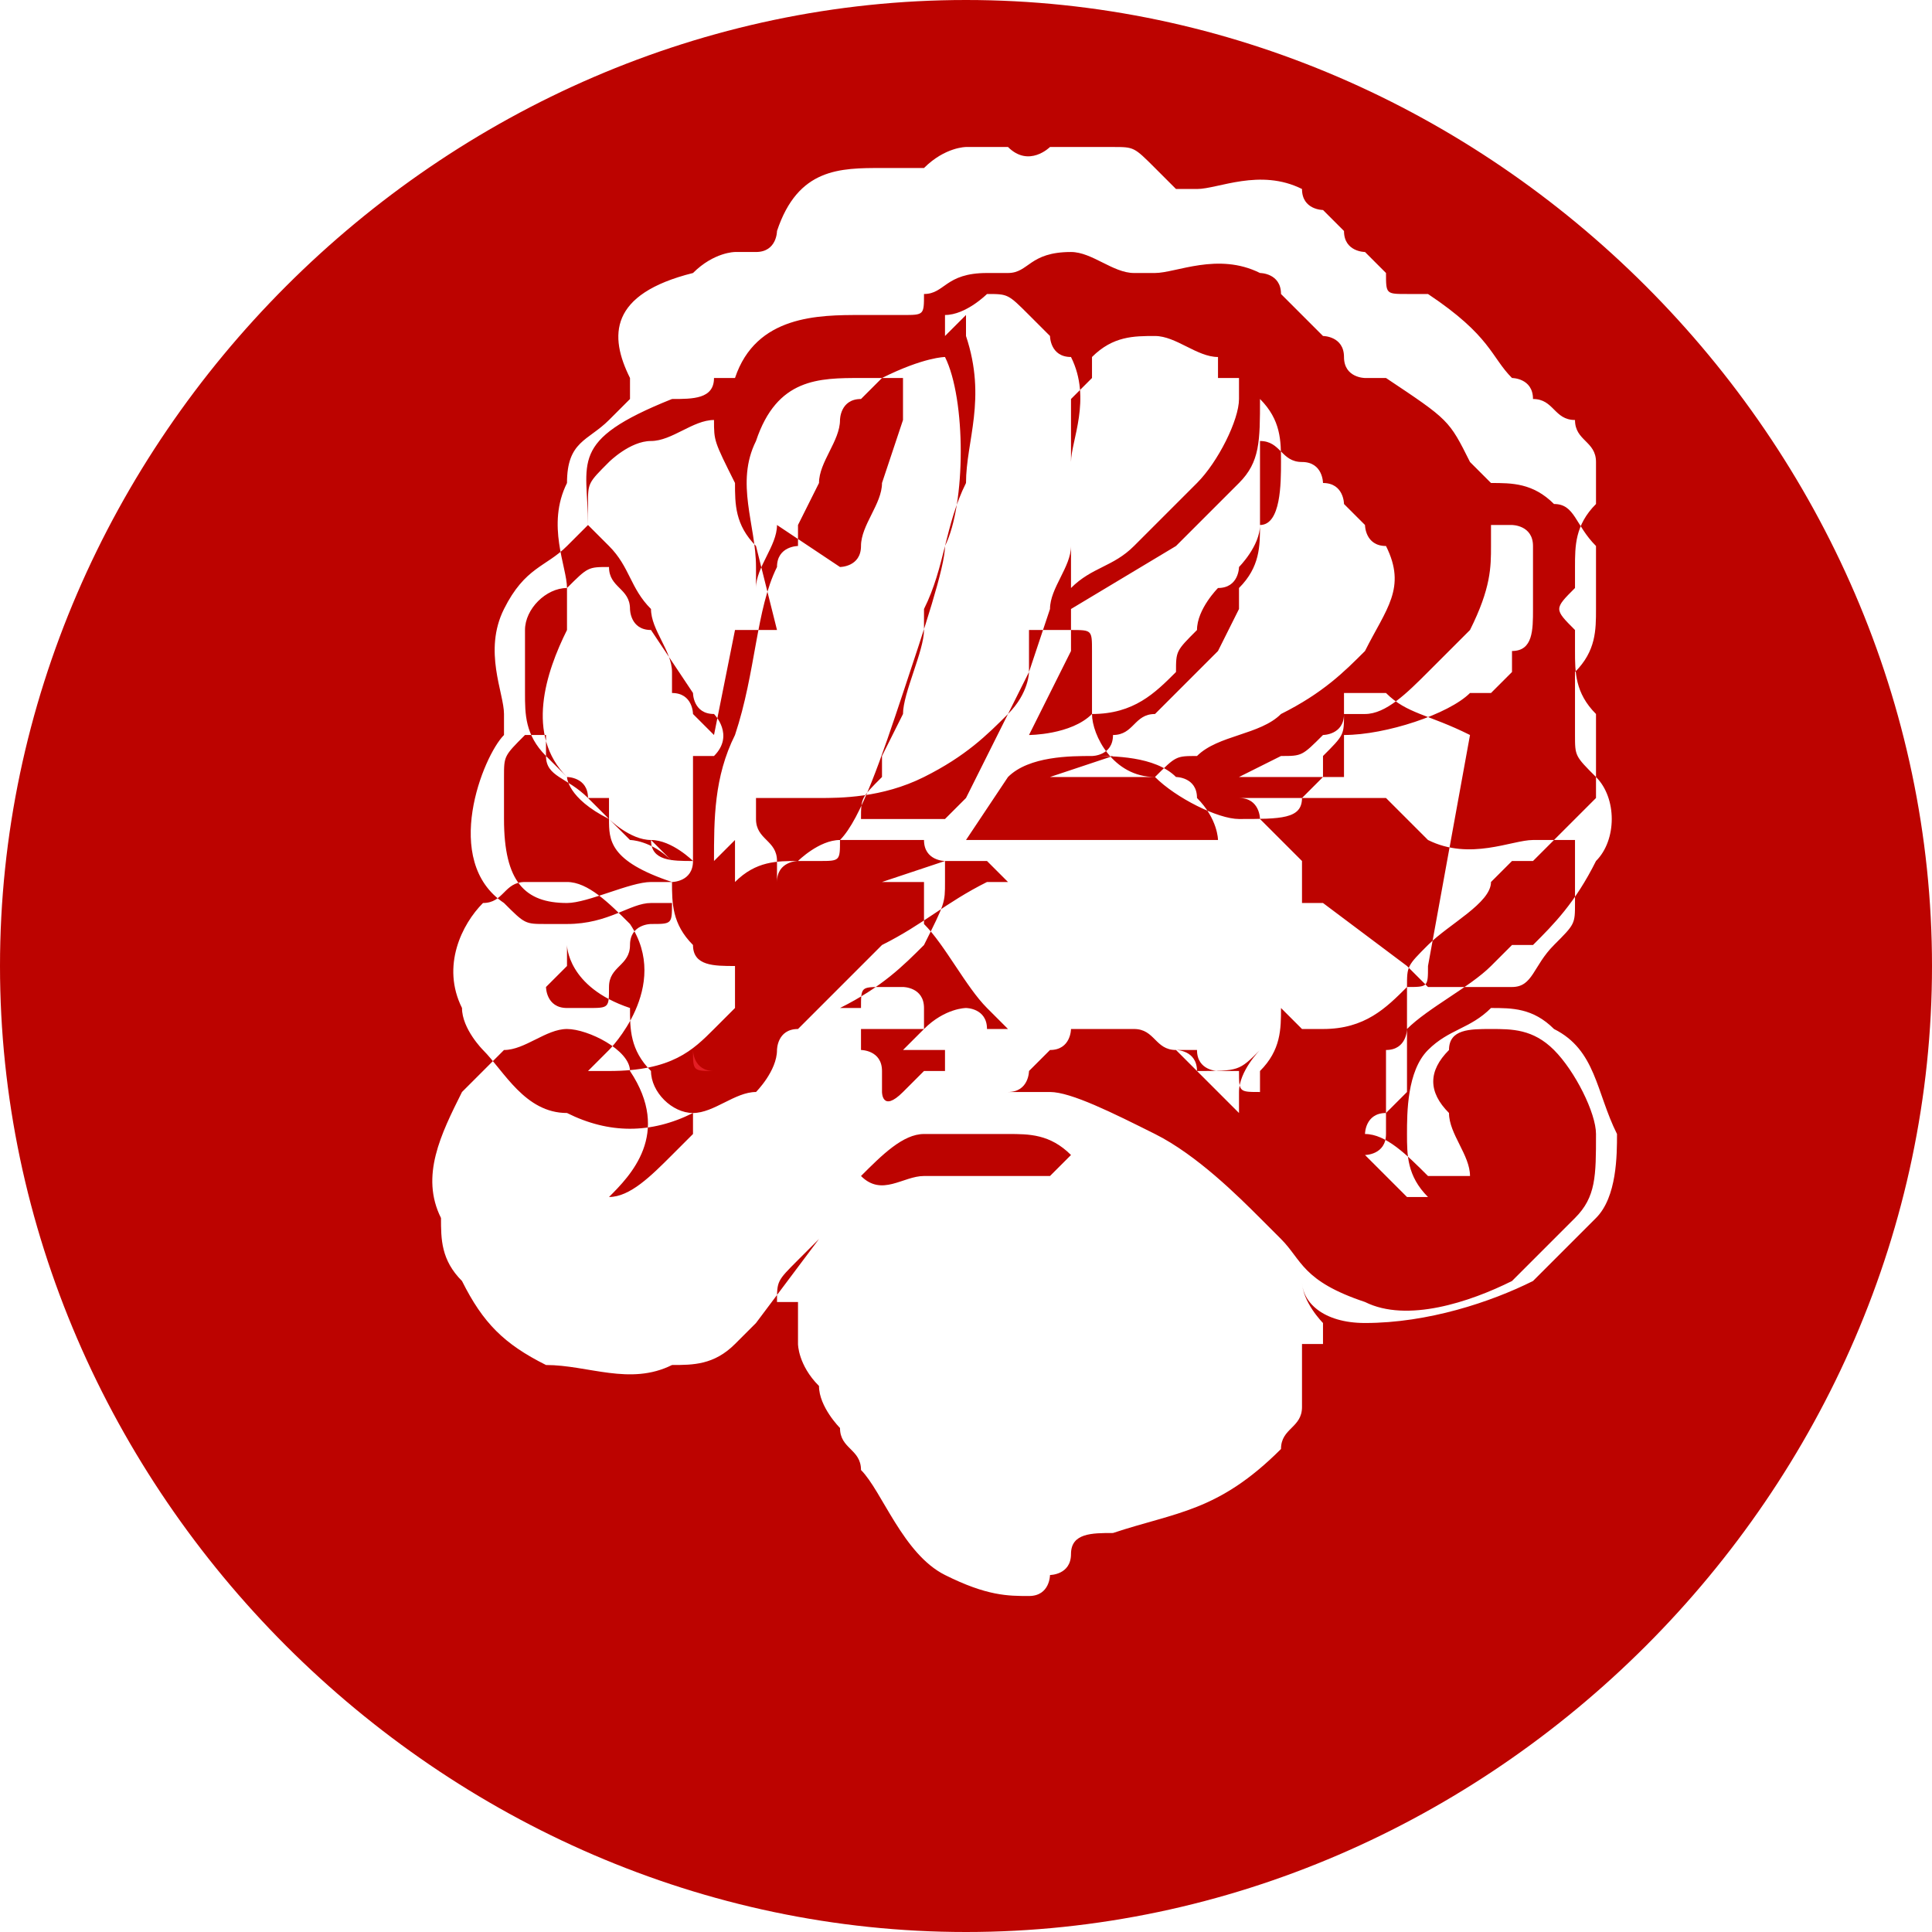
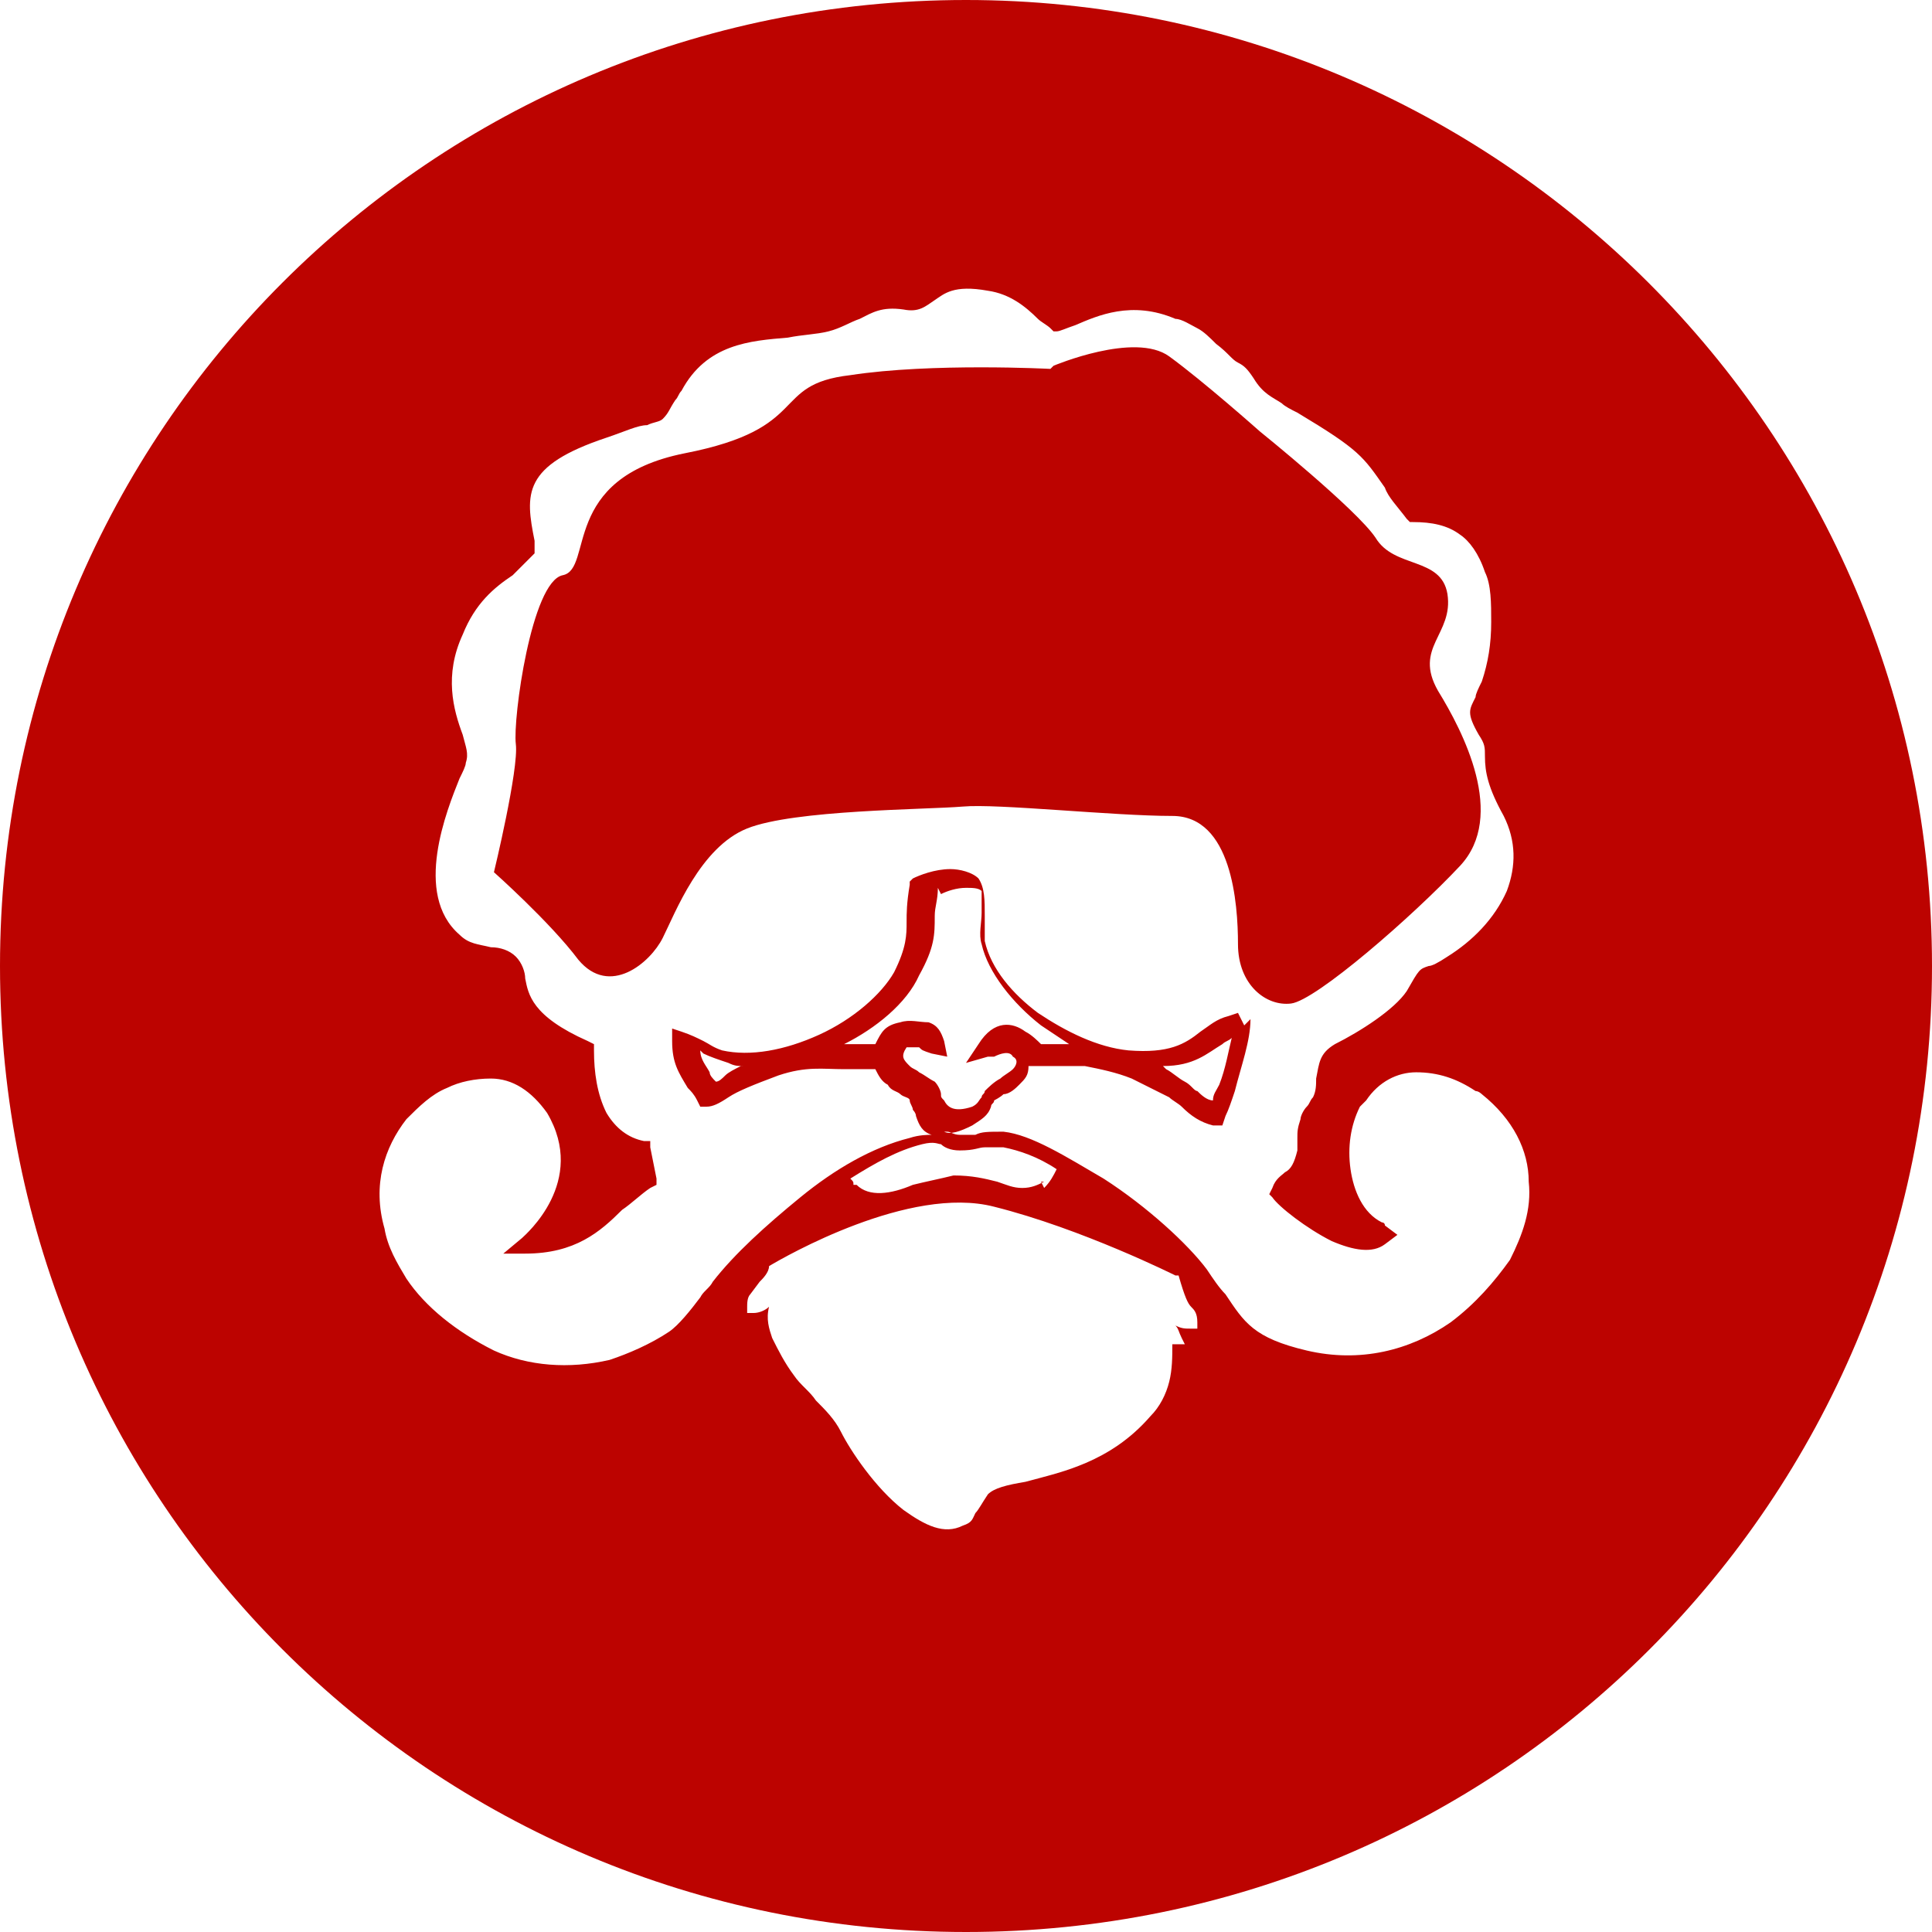
- <svg xmlns="http://www.w3.org/2000/svg" xml:space="preserve" width="0.834in" height="0.834in" version="1.1" style="shape-rendering:geometricPrecision; text-rendering:geometricPrecision; image-rendering:optimizeQuality; fill-rule:evenodd; clip-rule:evenodd" viewBox="0 0 92 92">
+ <svg xmlns="http://www.w3.org/2000/svg" xml:space="preserve" width="21.191mm" height="21.191mm" version="1.1" style="shape-rendering:geometricPrecision; text-rendering:geometricPrecision; image-rendering:optimizeQuality; fill-rule:evenodd; clip-rule:evenodd" viewBox="0 0 618 618">
  <defs>
    <style type="text/css">
   
    .fil0 {fill:#BC0300}
-     .fil1 {fill:#E31E24;fill-rule:nonzero}
   
  </style>
  </defs>
  <g id="Layer_x0020_1">
-     <path class="fil0" d="M46 0c25,0 46,21 46,46 0,25 -21,46 -46,46 -25,0 -46,-21 -46,-46 0,-25 21,-46 46,-46zm4 56c0,0 1,-1 1,-1 -1,-1 -2,-1 -3,-1 0,0 -1,0 -1,0l0 0c0,0 -1,0 -1,0 0,0 -1,0 -1,0l0 0c0,0 0,0 -1,0 -1,0 -2,1 -3,2 0,0 0,0 0,0 0,0 0,0 0,0 1,1 2,0 3,0 1,0 1,0 2,0 1,0 1,0 2,0 0,0 1,0 1,0 0,0 1,0 1,0zm6 -6l0 0 0 0c0,0 1,0 1,1 0,0 0,0 1,1 0,0 0,0 1,1 0,0 0,0 0,-1 0,-1 1,-2 1,-2 0,0 0,0 0,0 -1,1 -1,1 -3,1zm-11 -9c0,1 0,1 0,1 0,1 0,1 -1,3 -1,1 -2,2 -4,3l0 0c0,0 1,0 1,0 0,-1 0,-1 1,-1l0 0c0,0 1,0 1,0 0,0 1,0 1,1l0 1 -1 0c0,0 0,0 -1,0 0,0 0,0 0,0 0,0 0,0 -1,0l0 0c0,0 0,1 0,1 0,0 0,0 0,0 0,0 1,0 1,1 0,0 0,0 0,1 0,0 0,0 0,0 0,0 0,1 1,0 0,0 0,0 0,0 0,0 0,0 0,0l0 0c0,0 0,0 1,-1 0,0 0,0 1,0 0,0 0,0 0,-1 0,0 -1,0 -1,0l0 0c0,0 0,0 0,0l-1 0 1 -1c1,-1 2,-1 2,-1 0,0 1,0 1,1 0,0 1,0 1,0 0,0 -1,-1 -1,-1 -1,-1 -2,-3 -3,-4 0,0 0,-1 0,-1 0,0 0,-1 0,-1 0,0 0,0 -1,0 0,0 -1,0 -1,0zm-18 5c0,0 0,-1 0,-2l0 0 0 0c2,0 3,-1 4,-1 1,0 1,0 1,0l0 0 0 0c0,1 0,1 -1,1l0 0c0,0 -1,0 -1,1 0,1 -1,1 -1,2 0,1 0,1 -1,1l0 0 0 0 -1 0 0 0 0 0c-1,0 -1,-1 -1,-1zm4 -6c1,0 2,1 2,1l0 0 0 0c0,1 -1,1 -1,1 0,0 0,0 0,0 0,0 -1,0 -1,0 -1,0 -3,1 -4,1 -2,0 -3,-1 -3,-4 0,-1 0,-2 0,-2 0,-1 0,-1 1,-2l0 0 0 0c0,0 1,0 1,0 0,0 0,0 0,1 0,1 1,1 2,2 1,1 1,1 2,2 0,0 1,0 2,1zm2 -4l0 0 0 5 0 0 0 0c-1,0 -2,0 -2,-1 -1,0 -2,-1 -2,-1l0 0 0 0 0 0 0 0c-2,-1 -2,-2 -2,-2 0,0 0,0 0,0 0,0 0,0 -1,-1l0 0c0,0 0,0 0,0 -1,-1 -1,-2 -1,-3 0,-1 0,-2 0,-3 0,-1 1,-2 2,-2 1,-1 1,-1 2,-1l0 0 0 0c0,1 1,1 1,2 0,0 0,1 1,1l0 0 2 3c0,0 0,1 1,1l0 0 0 0c0,0 0,0 0,0 0,0 1,1 0,2zm2 -6l-1 5 0 0 0 0c0,0 -1,-1 -1,-1 0,0 0,-1 -1,-1l0 0 0 -1 0 0 0 0c0,-1 -1,-2 -1,-3 -1,-1 -1,-2 -2,-3l0 0 0 0 0 0 0 0 0 0 -1 -1 0 0 0 0c0,0 0,0 0,0 0,0 0,0 0,0 0,0 0,0 0,-1 0,-1 0,-1 1,-2 0,0 1,-1 2,-1 1,0 2,-1 3,-1l0 0 0 0c0,1 0,1 1,3l0 0c0,1 0,2 1,3l0 0 1 4 0 0 0 0zm2 -5c0,1 -1,2 -1,3l0 0 0 0 0 0 0 0c0,0 0,0 0,0 0,0 0,0 0,0 0,0 0,0 0,0 0,0 0,-1 0,-1 0,-2 -1,-4 0,-6 1,-3 3,-3 5,-3 0,0 0,0 1,0l1 0 0 0 0 0c0,0 0,1 0,1 0,0 0,0 0,1l-1 3c0,1 -1,2 -1,3 0,1 -1,1 -1,1l0 0 0 0zm-2 15l-1 1 0 0 0 0c0,-2 0,-4 1,-6 1,-3 1,-6 2,-8 0,0 0,0 0,0 0,0 0,0 0,0 0,-1 1,-1 1,-1 0,0 0,-1 0,-1l1 -2c0,0 0,0 0,0 0,0 0,0 0,0 0,-1 1,-2 1,-3l0 0 0 0 0 0 0 0 0 0c0,0 0,-1 1,-1 0,0 0,0 1,-1 2,-1 3,-1 3,-1 1,2 1,7 0,9l0 0c0,1 -1,4 -2,7 -1,3 -2,6 -3,7l0 0c0,0 0,0 0,0 0,1 0,1 -1,1 0,0 -1,0 -1,0 -1,0 -2,0 -3,1zm10 -24c0,0 0,-1 0,-1l0 0 0 0c1,0 2,-1 2,-1 1,0 1,0 2,1l0 0 0 0c0,0 1,1 1,1 0,0 0,1 1,1 1,2 0,4 0,5 0,0 0,1 0,1 0,1 0,2 0,3 0,1 -1,2 -1,3l-1 3c-1,2 -2,4 -3,6 0,0 -1,1 -1,1l0 0 0 0c-1,0 -1,0 -2,0l0 0c-1,0 -1,0 -1,0l0 0c0,0 0,0 -1,0l0 0 0 0c0,-1 0,-1 1,-2 0,0 0,0 0,-1l0 0 1 -2 0 0c0,-1 1,-3 1,-4l0 -1 0 0c1,-2 1,-4 2,-6 0,-2 1,-4 0,-7 0,0 0,-1 0,-1zm7 2c0,0 0,-1 0,-1l0 0 0 0c1,-1 2,-1 3,-1 1,0 2,1 3,1l0 0 0 0 0 1c0,0 0,0 1,0l0 0c0,0 0,1 0,1 0,1 -1,3 -2,4 -1,1 -2,2 -3,3l0 0c-1,1 -2,1 -3,2l0 0 0 0c0,-1 0,-2 0,-3 0,-1 0,-1 0,-2 0,-3 0,-3 0,-4zm0 16c-1,1 -3,1 -3,1l0 0 0 0c0,0 0,0 0,0 0,0 0,0 0,0l2 -4c0,0 0,0 0,-1l0 0c0,0 0,0 0,-1l0 0c0,0 0,0 0,0 0,0 0,0 0,0l0 0 0 0 5 -3c1,-1 2,-2 3,-3 1,-1 1,-2 1,-4l0 0 0 0c1,1 1,2 1,3 0,1 0,3 -1,3 0,0 0,0 0,0l0 0 0 0 0 0c0,1 -1,2 -1,2 0,0 0,1 -1,1 0,0 -1,1 -1,2l0 0c-1,1 -1,1 -1,2 0,0 0,0 0,0l0 0c0,0 0,0 0,0l0 0c-1,1 -2,2 -4,2zm-3 6c-1,0 -2,0 -3,0l0 0 0 0 2 -3 0 0c1,-1 3,-1 4,-1 0,0 0,0 0,0 1,0 3,0 4,1 0,0 0,0 0,0l0 0c0,0 1,0 1,1l0 0c1,1 1,2 1,2l0 0 0 0c0,0 -1,0 -1,0 -1,0 -1,0 -2,0 -1,0 -1,0 -1,0 0,0 -1,0 -1,0 -1,0 -2,0 -3,0zm4 -4c-1,0 -2,0 -2,0l0 0 0 0c0,0 0,0 1,0 0,0 0,0 0,0 0,0 1,0 1,-1 1,0 1,-1 2,-1l3 -3 0 0 0 0c0,0 0,0 0,0l0 0c0,0 0,0 0,0l0 0c0,0 0,0 0,0l0 0 0 0 0 0 0 0 1 -2 0 0c0,0 0,0 0,-1l0 0c0,0 0,0 0,0l0 0c1,-1 1,-2 1,-3 0,-1 0,-2 0,-4l0 0 0 0c1,0 1,1 2,1 1,0 1,1 1,1l0 0c1,0 1,1 1,1 0,0 1,1 1,1 0,0 0,1 1,1 1,2 0,3 -1,5 -1,1 -2,2 -4,3 -1,1 -3,1 -4,2 -1,0 -1,0 -2,1 -1,0 -1,0 -2,0 -1,0 -2,0 -3,0zm11 1c-2,0 -5,0 -6,0l0 0 1 0 2 -1 0 0c1,0 1,0 2,-1l0 0c0,0 1,0 1,-1 0,0 0,0 1,0 1,0 2,-1 3,-2 1,-1 1,-1 2,-2 1,-2 1,-3 1,-4 0,0 0,-1 0,-1l0 0 0 0c0,0 1,0 1,0 0,0 1,0 1,1 0,1 0,1 0,1 0,0 0,0 0,0 0,0 0,0 0,0 0,0 0,0 0,0l0 0 0 0c0,0 0,1 0,2 0,1 0,2 -1,2 0,1 0,1 0,1l0 0c-1,1 -1,1 -1,1 0,0 0,0 -1,0 -1,1 -4,2 -6,2zm-1 6l-1 0 0 0 0 0c0,0 0,0 0,-1l0 0c0,0 0,-1 0,-1l0 0c0,0 0,0 0,0 0,0 0,0 0,0 0,0 0,0 0,0l0 0c0,0 0,0 0,0l0 0 -1 -1 0 0c0,0 -1,-1 -1,-1 0,0 0,-1 -1,-1l0 0 0 0c1,0 1,0 2,0 1,0 1,0 2,0 1,0 1,0 2,0 1,0 1,0 1,0l0 0 0 0c0,0 0,0 1,1 0,0 0,0 1,1 2,1 4,0 5,0 1,0 1,0 2,0 0,0 0,0 0,1 0,0 0,1 0,2 0,1 0,1 -1,2 -1,1 -1,2 -2,2 -1,0 -1,0 -2,0 -1,0 -1,0 -2,0l0 0 0 0 0 0 0 0 0 0 0 0 0 0 0 0 0 0c0,0 0,0 0,0l0 0 0 0c0,0 0,0 0,0 0,0 0,0 0,0 0,0 0,0 0,0 -1,-1 -1,-1 -1,-1l0 0 0 0zm5 3l0 0 0 0 0 0c0,1 0,1 -1,1l0 0 0 0 0 0c-1,1 -2,2 -4,2 0,0 -1,0 -1,0 0,0 0,0 -1,-1 0,0 0,0 0,0l0 0c0,1 0,2 -1,3 0,0 0,1 0,1l0 0 0 0c-1,0 -1,0 -1,-1 0,0 0,0 -1,0 0,0 -1,0 -1,-1l0 0c0,0 -1,0 -1,0l0 0c-1,0 -1,-1 -2,-1 -1,0 -2,0 -3,0l0 0 0 0c0,0 0,1 -1,1 0,0 0,0 -1,1 0,0 0,0 0,0l0 0c0,0 0,0 0,0 0,0 0,1 -1,1 -1,0 -1,0 -1,0l0 0 0 0c0,0 0,0 1,0 0,0 1,0 1,0l0 0c0,0 1,0 1,0 1,0 3,1 5,2 2,1 4,3 5,4 0,0 1,1 1,1 1,1 1,2 4,3 2,1 5,0 7,-1 1,-1 2,-2 3,-3 1,-1 1,-2 1,-4 0,-1 -1,-3 -2,-4 0,0 0,0 0,0 -1,-1 -2,-1 -3,-1 -1,0 -2,0 -2,1 0,0 0,0 0,0 0,0 0,0 0,0 -1,1 -1,2 0,3 0,1 1,2 1,3l0 0c0,0 0,0 0,0l1 0 -1 0c-1,0 -2,0 -2,0 -1,-1 -2,-2 -3,-2l0 0 0 0c0,0 0,-1 1,-1 0,0 0,0 1,-1 0,0 0,0 0,-1 0,0 0,0 0,-1l0 0c0,0 0,0 0,-1l0 0c0,0 0,0 0,-1l0 0c0,0 0,-1 0,-1 0,-1 0,-1 1,-2l0 0c1,-1 3,-2 3,-3 1,-1 1,-1 1,-1 0,0 0,0 1,0 1,-1 2,-2 3,-3 0,-1 0,-2 0,-4 -1,-1 -1,-2 -1,-3 0,0 0,-1 0,-1 -1,-1 -1,-1 0,-2 0,0 0,0 0,-1 0,-1 0,-2 1,-3 0,-1 0,-2 0,-2l0 0c0,-1 -1,-1 -1,-2 -1,0 -1,-1 -2,-1l0 0 0 0c0,-1 -1,-1 -1,-1 -1,-1 -1,-2 -4,-4 0,0 -1,0 -1,0 -1,0 -1,0 -1,-1 0,0 -1,-1 -1,-1l0 0c0,0 -1,0 -1,-1l0 0c0,0 -1,-1 -1,-1 0,0 -1,0 -1,-1 -2,-1 -4,0 -5,0 0,0 -1,0 -1,0l0 0 0 0c0,0 0,0 -1,-1 -1,-1 -1,-1 -2,-1 -2,0 -2,0 -3,0l0 0c0,0 -1,1 -2,0 -1,0 -2,0 -2,0 0,0 -1,0 -2,1 -1,0 -1,0 -2,0 -2,0 -4,0 -5,3l0 0c0,0 0,0 0,0l0 0c0,0 0,1 -1,1l0 0c0,0 0,0 -1,0 0,0 -1,0 -2,1 -4,1 -4,3 -3,5l0 0 0 1 0 0 0 0c0,0 -1,1 -1,1 -1,1 -2,1 -2,3 -1,2 0,4 0,5l0 0c0,1 0,1 0,1 0,0 0,0 0,1 -1,2 -2,5 0,7 0,0 1,0 1,1l0 0c0,0 1,0 1,0l0 0 0 0c0,0 0,1 0,1 0,1 0,2 3,3l0 0 0 0c0,1 0,2 1,3 0,1 1,1 2,1l0 0 0 0 0 2 0 0 0 0c0,0 -1,1 -1,1 -1,1 -2,2 -5,2l-1 0 1 -1 0 0 0 0c0,0 3,-3 1,-6 -1,-1 -2,-2 -3,-2 -1,0 -1,0 -2,0l0 0c-1,0 -1,1 -2,1l0 0c-1,1 -2,3 -1,5 0,1 1,2 1,2 1,1 2,3 4,3 2,1 4,1 6,0 1,0 2,-1 3,-1 0,0 1,-1 1,-2l0 0c0,0 0,-1 1,-1l0 0c1,-1 3,-3 4,-4 2,-1 3,-2 5,-3 1,0 1,0 1,0 0,0 -1,-1 -1,-1 0,0 0,0 0,0 0,0 0,0 0,0 0,0 0,0 -1,0 0,0 0,0 -1,0 0,0 -1,0 -1,-1l0 0c-1,0 -1,0 -1,0 -1,0 -2,0 -3,0 -1,0 -2,1 -2,1 0,0 -1,0 -1,1l0 0 0 0c0,0 0,0 0,-1 0,-1 -1,-1 -1,-2l0 -1 1 0c0,0 1,0 1,0 0,0 1,0 1,0 1,0 3,0 5,-1 2,-1 3,-2 4,-3 1,-1 1,-2 1,-2 0,0 0,-1 0,-2l0 0 0 0c0,0 1,0 2,0 1,0 1,0 1,1 0,0 0,1 0,2 0,0 0,1 0,1 0,1 1,3 3,3 1,1 3,2 4,2 2,0 3,0 3,-1 0,0 1,-1 1,-1l0 0c0,0 0,-1 0,-1 1,-1 1,-1 1,-2l0 0 0 -1 0 0 0 0c0,0 0,0 1,0 0,0 0,0 1,0 1,1 2,1 4,2zm-32 17c0,0 0,0 0,0 0,0 -1,1 -1,1 -1,1 -2,1 -3,1 -2,1 -4,0 -6,0 -2,-1 -3,-2 -4,-4 -1,-1 -1,-2 -1,-3 -1,-2 0,-4 1,-6l0 0c1,-1 1,-1 2,-2l0 0c1,0 2,-1 3,-1 1,0 3,1 3,2 2,3 0,5 -1,6 1,0 2,-1 3,-2 0,0 1,-1 1,-1l0 -1c-1,0 -2,-1 -2,-2 -1,-1 -1,-2 -1,-3 -3,-1 -3,-3 -3,-3 0,0 0,0 0,-1 0,0 -1,0 -1,0l0 0c-1,0 -1,0 -2,-1 -3,-2 -1,-7 0,-8 0,0 0,0 0,0 0,0 0,-1 0,-1l0 0c0,-1 -1,-3 0,-5 1,-2 2,-2 3,-3 0,0 0,0 1,-1l0 0 0 0c0,-3 -1,-4 4,-6 1,0 2,0 2,-1 0,0 0,0 1,0l0 0c0,0 0,0 0,0l0 0c0,0 0,0 0,0l0 0c1,-3 4,-3 6,-3 1,0 1,0 2,0 1,0 1,0 1,-1 1,0 1,-1 3,-1 0,0 1,0 1,0l0 0c1,0 1,-1 3,-1 1,0 2,1 3,1 0,0 0,0 0,0 0,0 0,0 1,0 1,0 3,-1 5,0 0,0 1,0 1,1 0,0 1,1 1,1l0 0c0,0 1,1 1,1l0 0c0,0 1,0 1,1 0,1 1,1 1,1 0,0 1,0 1,0 3,2 3,2 4,4 0,0 1,1 1,1 1,0 2,0 3,1 1,0 1,1 2,2l0 0c0,1 0,2 0,3 0,1 0,2 -1,3 0,0 0,1 0,1 0,0 0,0 0,1 0,1 0,1 0,1 0,1 0,1 1,2 1,1 1,3 0,4 -1,2 -2,3 -3,4 -1,0 -1,0 -1,0 0,0 0,0 -1,1 -1,1 -3,2 -4,3l0 0c0,0 0,1 -1,1 0,0 0,1 0,1l0 0c0,0 0,0 0,1l0 0c0,0 0,0 0,0l0 0c0,0 0,0 0,1 0,0 0,0 0,1 0,1 -1,1 -1,1 0,0 0,0 0,0 0,0 1,1 2,2 0,0 1,0 1,0 -1,-1 -1,-2 -1,-3 0,-1 0,-3 1,-4 0,0 0,0 0,0 0,0 0,0 0,0 1,-1 2,-1 3,-2 1,0 2,0 3,1 0,0 0,0 0,0 2,1 2,3 3,5 0,1 0,3 -1,4 -1,1 -2,2 -3,3 -2,1 -5,2 -8,2 -2,0 -3,-1 -3,-2 0,1 1,2 1,2 0,0 0,0 0,1l0 0 0 0c0,0 -1,0 -1,0 0,0 0,0 0,1l0 0 0 0 0 0c0,1 0,2 0,2 0,1 -1,1 -1,2 -3,3 -5,3 -8,4 -1,0 -2,0 -2,1 0,1 -1,1 -1,1l0 0c0,0 0,1 -1,1 -1,0 -2,0 -4,-1 -2,-1 -3,-4 -4,-5 0,-1 -1,-1 -1,-2 0,0 -1,-1 -1,-2l0 0c-1,-1 -1,-2 -1,-2 0,-1 0,-1 0,-2 0,0 -1,0 -1,0l0 0 0 0c0,-1 0,-1 1,-2 0,0 1,-1 1,-1z" />
-     <path class="fil1" d="M35 51c0,0 0,0 -1,0 -1,0 -1,0 -1,-1l0 0c0,0 0,1 1,1 0,0 0,0 0,0 0,0 0,0 0,0 0,0 0,0 1,0z" />
+     <path class="fil0" d="M309 0c170,0 309,138 309,309 0,171 -138,309 -309,309 -171,0 -309,-138 -309,-309 0,-171 138,-309 309,-309zm25 380c2,-2 3,-4 4,-6 -6,-4 -12,-6 -17,-7 -3,0 -4,0 -6,0l0 0c-2,0 -3,1 -8,1 -3,0 -5,-1 -6,-2l0 0c-1,0 -2,-1 -6,0 -8,2 -15,6 -23,11 1,1 1,1 1,2 0,0 0,0 1,0 4,4 11,3 18,0 4,-1 9,-2 13,-3 6,0 10,1 14,2 3,1 5,2 8,2 3,0 5,-1 7,-2l-1 0zm-34 -96c0,4 -1,6 -1,9 0,6 0,10 -5,19 -4,9 -14,17 -24,22l3 0c2,0 4,0 7,0 2,-4 3,-6 8,-7l0 0c3,-1 6,0 9,0 3,1 4,3 5,6l1 5 -5 -1c-3,-1 -3,-1 -4,-2 0,0 0,0 -1,0 -2,0 -2,0 -3,0l0 0c-2,3 -1,4 1,6 1,1 2,1 3,2 2,1 3,2 5,3 1,1 2,3 2,4 0,1 0,1 1,2 1,2 3,4 9,2 2,-1 2,-2 3,-3 0,-1 1,-1 1,-2l0 0c1,-1 3,-3 5,-4 1,-1 3,-2 4,-3 1,-1 2,-3 0,-4 -1,-2 -4,-1 -6,0l0 0c0,0 -1,0 -2,0l-7 2 4 -6c5,-8 11,-7 15,-4 2,1 4,3 5,4 3,0 6,0 9,0 -3,-2 -6,-4 -9,-6 -9,-7 -17,-17 -19,-26 -1,-3 0,-7 0,-10 0,-3 0,-6 0,-7 -1,-1 -3,-1 -5,-1 -3,0 -6,1 -8,2l0 0zm72 57l1 1 0 0c2,1 4,3 6,4 2,1 3,3 4,3 1,1 3,3 5,3 0,-2 1,-3 2,-5 2,-5 3,-11 4,-15 -1,1 -2,1 -3,2 -5,3 -9,7 -19,7l0 0zm-134 0c-2,0 -3,0 -5,-1 -3,-1 -6,-2 -8,-3l-1 -1c0,3 2,5 3,7 0,1 1,2 2,3 1,0 2,-1 3,-2 1,-1 3,-2 5,-3l0 0zm99 -224c0,0 26,-11 37,-3 11,8 29,24 29,24 0,0 31,25 37,34 6,10 21,6 23,18 2,13 -11,17 -3,31 8,13 22,40 7,56 -15,16 -46,43 -54,44 -8,1 -17,-6 -17,-19 0,-13 -2,-41 -21,-41 -19,0 -56,-4 -67,-3 -12,1 -54,1 -69,7 -15,6 -23,27 -27,35 -4,8 -17,19 -27,7 -9,-12 -27,-28 -27,-28 0,0 8,-33 7,-41 -1,-8 5,-52 15,-54 10,-2 -1,-31 39,-39 41,-8 27,-22 53,-25 26,-4 64,-2 64,-2zm63 209l0 0c0,7 -3,15 -5,23 -1,3 -2,6 -3,8l-1 3 -3 0c-4,-1 -7,-3 -10,-6 -1,-1 -3,-2 -4,-3 -2,-1 -4,-2 -6,-3l0 0c-2,-1 -4,-2 -6,-3l0 0c-5,-2 -10,-3 -15,-4 -5,0 -11,0 -17,0l-1 0 0 0c0,3 -1,4 -3,6 -1,1 -3,3 -5,3 -1,1 -3,2 -3,2l0 0c0,1 -1,1 -1,2 -1,3 -3,4 -6,6 -4,2 -7,3 -9,2l1 0 0 0c1,0 2,1 4,1 3,0 4,0 5,0l0 0c2,-1 4,-1 9,-1 9,1 20,8 32,15 14,9 27,21 33,29 2,3 4,6 6,8 6,9 9,14 26,18 17,4 33,0 46,-9 8,-6 14,-13 19,-20 4,-8 7,-16 6,-25 0,-10 -5,-20 -15,-28 0,0 -1,-1 -2,-1 -6,-4 -12,-6 -19,-6 -6,0 -12,3 -16,9 0,0 -1,1 -1,1 0,0 -1,1 -1,1 -3,6 -4,13 -3,20 1,7 4,14 10,17l0 0c0,0 1,0 1,1l4 3 -4 3c-4,3 -10,2 -17,-1 -8,-4 -17,-11 -19,-14l-1 -1 1 -2c1,-3 3,-4 4,-5 2,-1 3,-3 4,-7 0,-2 0,-3 0,-4 0,-2 0,-3 1,-6l0 0c0,-1 1,-3 2,-4l0 0c1,-1 1,-2 2,-3l0 0c1,-2 1,-4 1,-6 1,-5 1,-8 6,-11l0 0c8,-4 19,-11 23,-17 4,-7 4,-7 7,-8 1,0 3,-1 6,-3 8,-5 15,-12 19,-21 3,-8 3,-16 -1,-24 -5,-9 -6,-14 -6,-19 0,-3 0,-4 -2,-7 -4,-7 -3,-8 -1,-12 0,-1 1,-3 2,-5 2,-6 3,-12 3,-19 0,-6 0,-12 -2,-16l0 0c-2,-6 -5,-10 -8,-12 -4,-3 -9,-4 -15,-4l-1 0 -1 -1c-3,-4 -6,-7 -7,-10 -7,-10 -8,-12 -28,-24 -2,-1 -4,-2 -5,-3 -3,-2 -6,-3 -9,-8 -2,-3 -3,-4 -5,-5l0 0c-2,-1 -3,-3 -7,-6l0 0c-2,-2 -4,-4 -6,-5 -2,-1 -5,-3 -7,-3 -14,-6 -25,-1 -32,2 -3,1 -5,2 -6,2l-1 0 -1 -1c-1,-1 -3,-2 -4,-3 -4,-4 -9,-8 -16,-9 -11,-2 -14,1 -17,3l0 0c-3,2 -5,4 -10,3 -7,-1 -10,1 -14,3 -3,1 -6,3 -10,4 -4,1 -8,1 -13,2 -12,1 -26,2 -34,17l0 0c-1,1 -1,2 -2,3l0 0c-2,3 -2,4 -4,6l0 0c-1,1 -3,1 -5,2 -3,0 -7,2 -13,4 -27,9 -26,18 -23,33l0 0 0 3 0 1 -1 1c-2,2 -4,4 -6,6 -6,4 -12,9 -16,19 -6,13 -3,24 0,32l0 0c1,4 2,6 1,9 0,1 -1,3 -2,5 -4,10 -15,37 0,50 3,3 6,3 10,4l0 0c3,0 6,1 8,3l0 0 0 0c2,2 3,5 3,7 1,5 2,12 20,20l2 1 0 2c0,7 1,14 4,20 3,5 7,8 12,9l2 0 0 2 2 10 0 2 -2 1c-3,2 -6,5 -9,7 -7,7 -15,14 -31,14l-7 0 6 -5 0 0 0 0c1,-1 21,-18 8,-40 -5,-7 -11,-11 -18,-11 -5,0 -10,1 -14,3l0 0c-5,2 -9,6 -13,10l0 0c-7,9 -11,21 -7,35 1,6 4,11 7,16 6,9 16,17 28,23 11,5 24,6 37,3 6,-2 13,-5 19,-9 3,-2 7,-7 10,-11l0 0c1,-2 3,-3 4,-5l0 0c7,-9 17,-18 28,-27 11,-9 23,-16 35,-19 3,-1 6,-1 7,-1 -3,-1 -4,-3 -5,-6 0,-1 -1,-2 -1,-2 0,-1 -1,-2 -1,-3 0,-1 -2,-1 -3,-2 -1,-1 -3,-1 -4,-3 -2,-1 -3,-3 -4,-5l-1 0c-4,0 -6,0 -9,0 -7,0 -12,-1 -21,2 -8,3 -13,5 -16,7 -3,2 -5,3 -7,3l-2 0 -1 -2c-1,-2 -2,-3 -3,-4 -3,-5 -5,-8 -5,-15l0 -4 3 1c3,1 5,2 7,3 2,1 3,2 6,3 9,2 20,0 31,-5 11,-5 20,-13 24,-20 4,-8 4,-12 4,-16 0,-3 0,-6 1,-12l0 -1 1 -1c2,-1 7,-3 12,-3 3,0 7,1 9,3 2,3 2,7 2,12 0,3 0,6 0,8 2,9 9,17 17,23 9,6 19,11 29,12 13,1 18,-2 23,-6 3,-2 5,-4 9,-5l3 -1 2 4zm-23 82c2,7 3,9 4,10 1,1 2,2 2,5l0 2 -2 0c-2,0 -3,0 -5,-1 1,1 1,2 2,4l1 2 -2 0 -2 0c0,4 0,8 -1,12 -1,4 -3,8 -6,11 -13,15 -29,18 -40,21 -6,1 -10,2 -12,4 -2,3 -3,5 -4,6l0 0c-1,2 -1,3 -4,4 -6,3 -12,0 -19,-5 -9,-7 -17,-19 -20,-25 -2,-4 -5,-7 -8,-10 -2,-3 -5,-5 -7,-8l0 0c-3,-4 -5,-8 -7,-12 -1,-3 -2,-6 -1,-10 -1,1 -3,2 -5,2l-2 0 0 -2c0,-1 0,-3 1,-4l3 -4 0 0c1,-1 3,-3 3,-5 5,-3 45,-26 72,-19 28,7 58,22 58,22z" />
  </g>
</svg>
